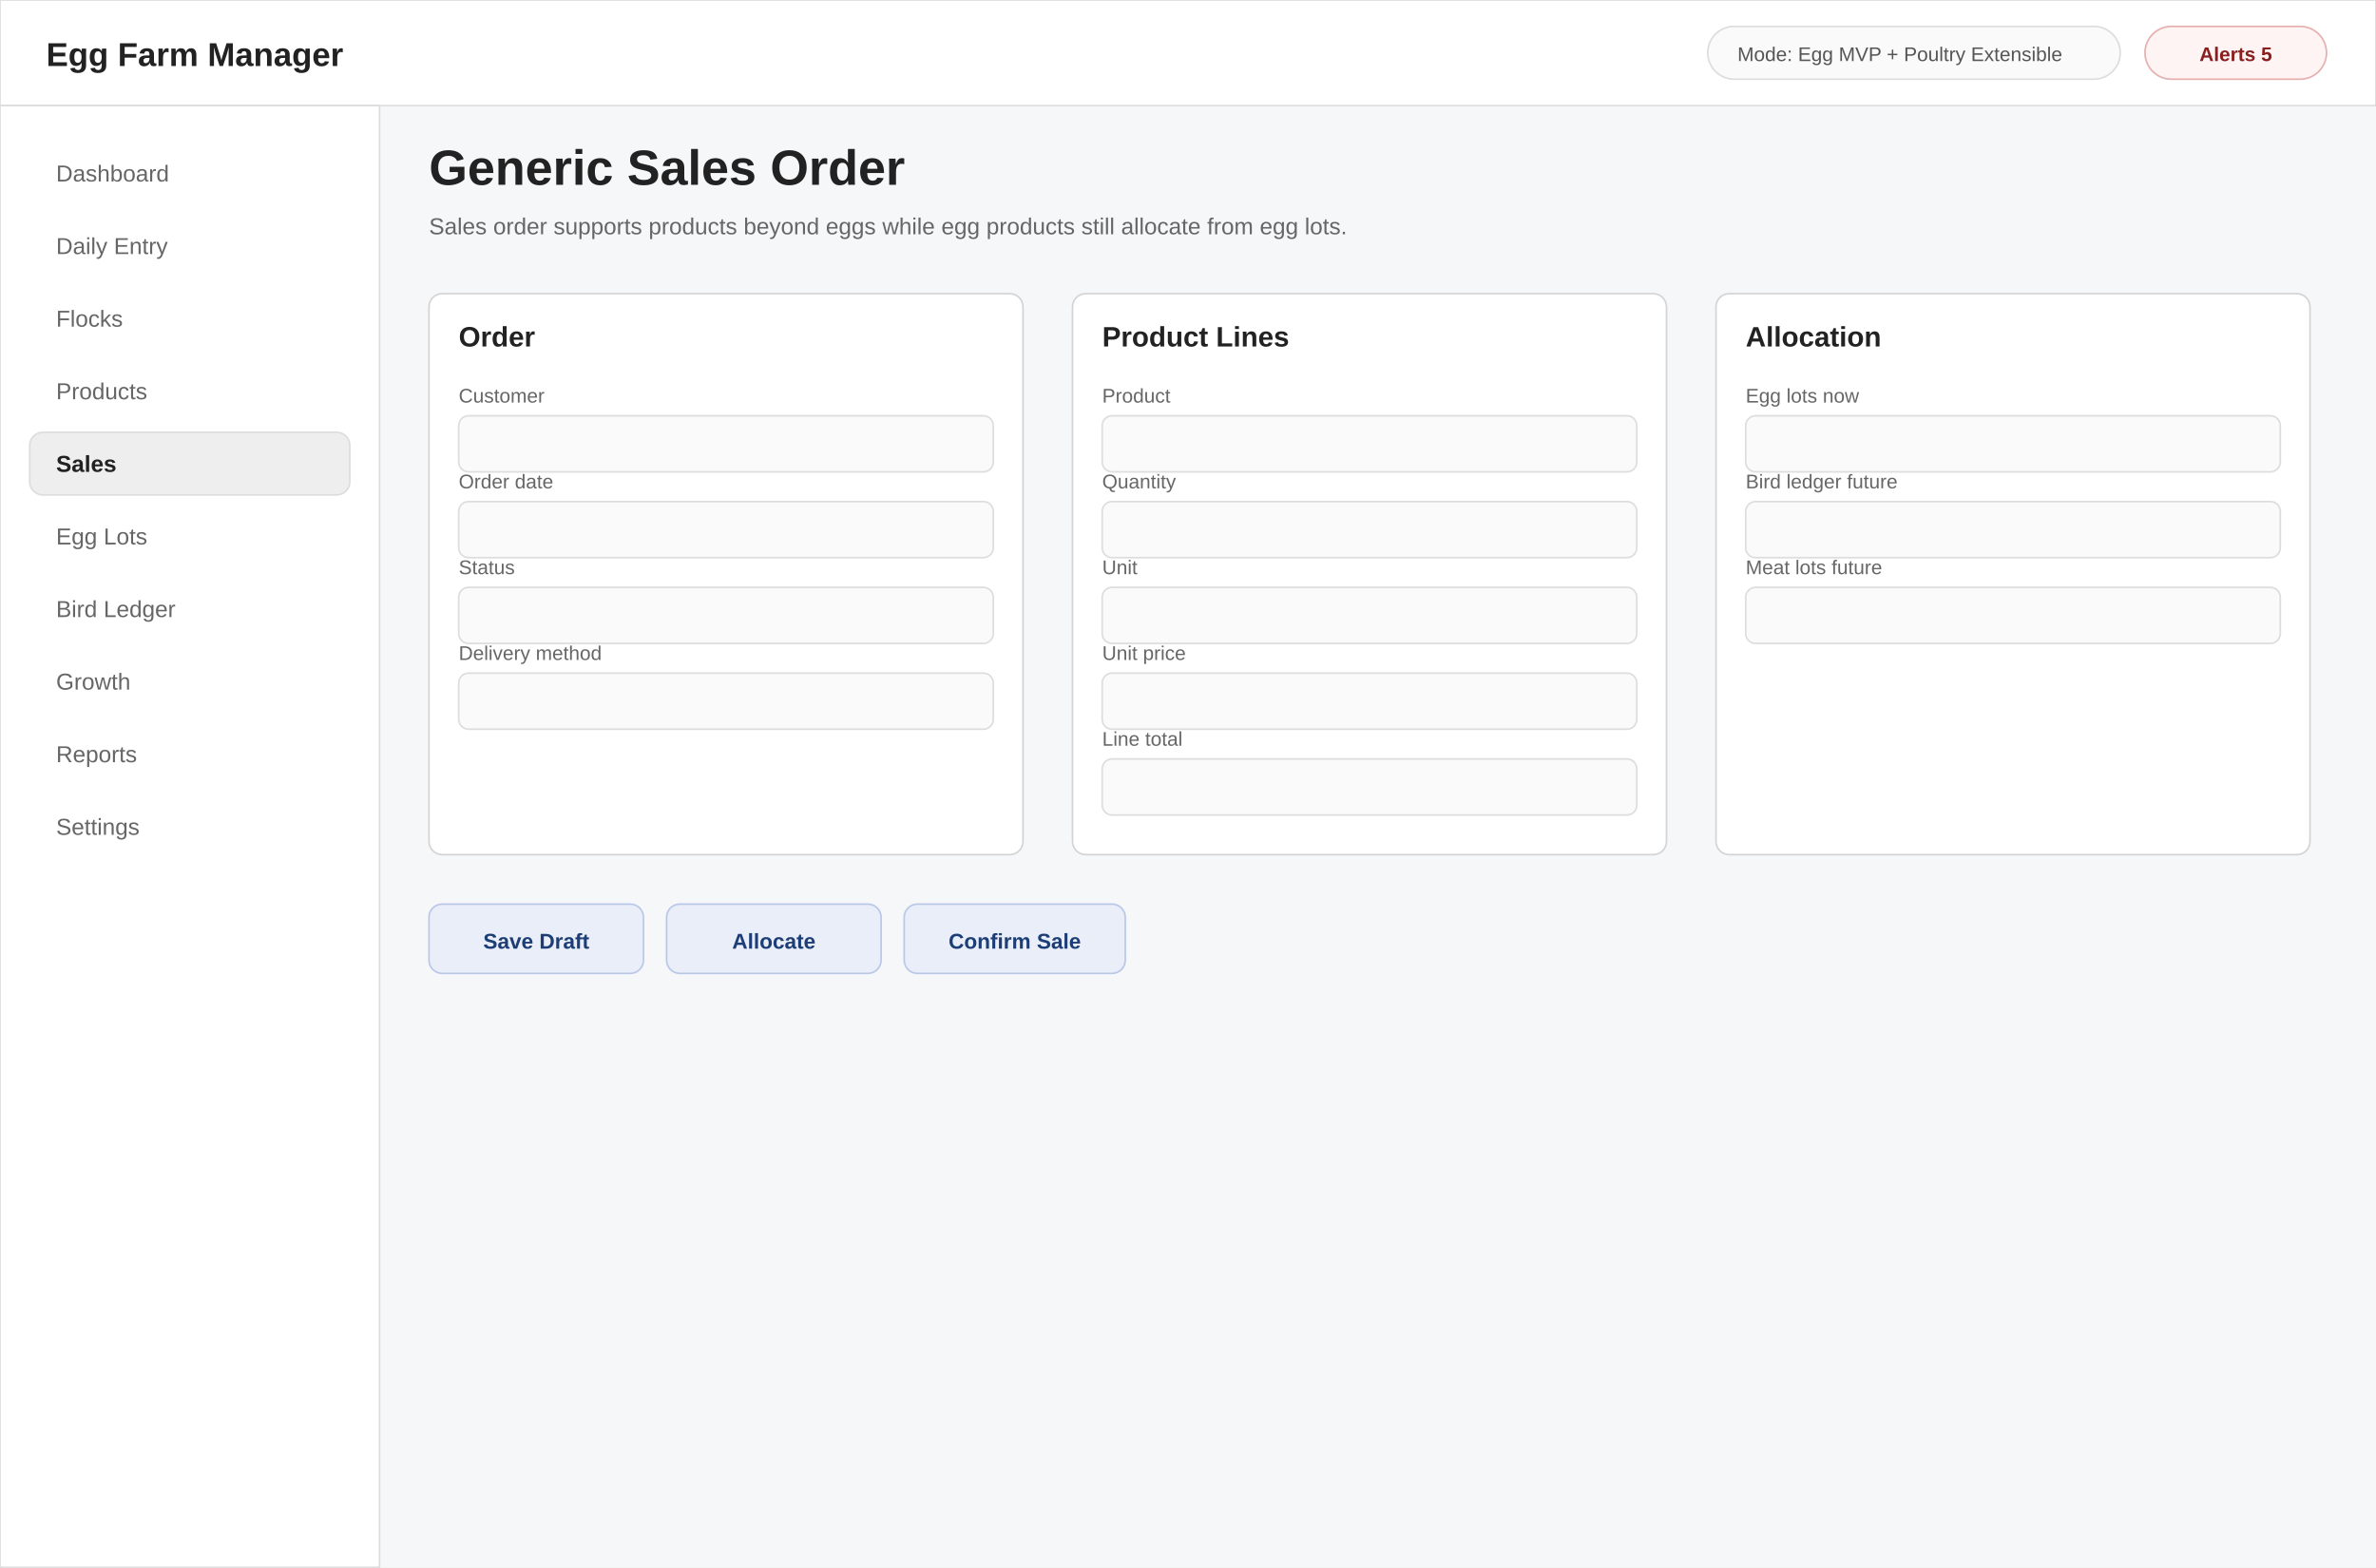
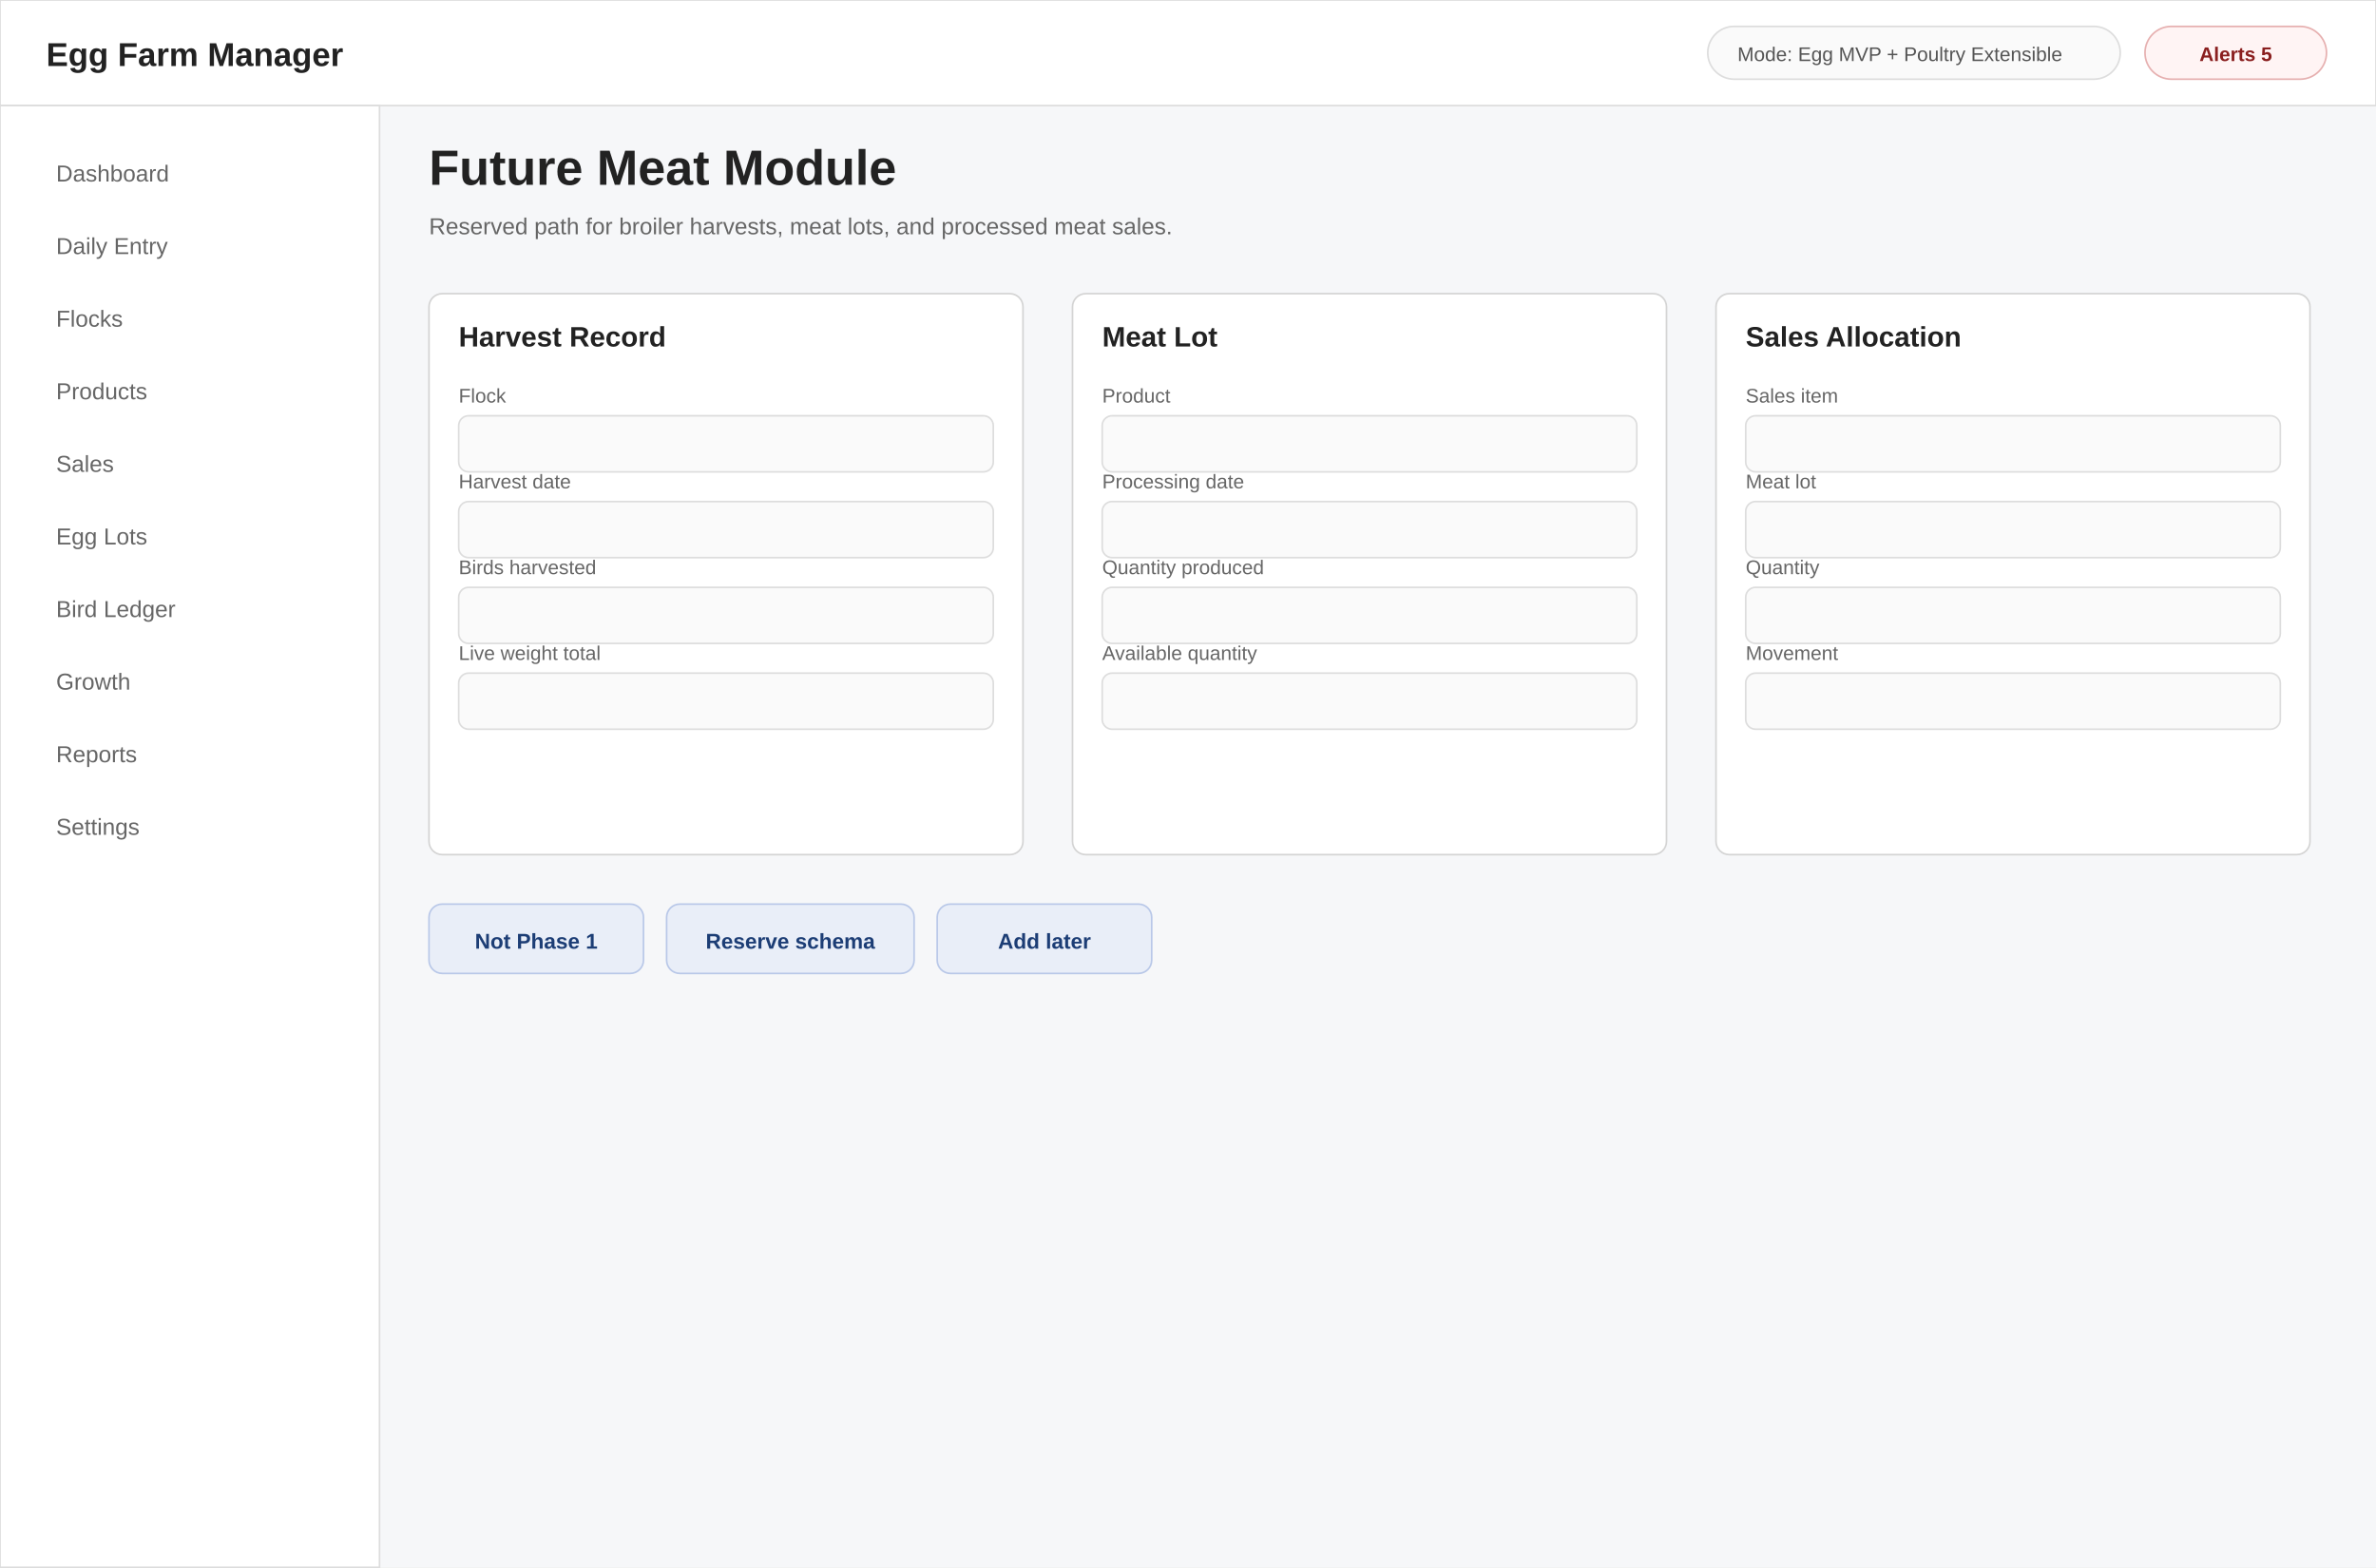
<svg xmlns="http://www.w3.org/2000/svg" width="1440" height="950" viewBox="0 0 1440 950">
  <rect width="100%" height="100%" fill="#f6f7f9" />
  <rect x="0" y="0" width="1440" height="64" rx="0" fill="#fff" stroke="#ddd" />
  <text x="28" y="40" font-family="Arial, sans-serif" font-size="20" font-weight="700" fill="#222" text-anchor="start">Egg Farm Manager</text>
  <rect x="1035" y="16" width="250" height="32" rx="16" fill="#fafafa" stroke="#ddd" />
  <text x="1053" y="37" font-family="Arial, sans-serif" font-size="12" font-weight="400" fill="#555" text-anchor="start">Mode: Egg MVP + Poultry Extensible</text>
  <rect x="1300" y="16" width="110" height="32" rx="16" fill="#fff4f4" stroke="#e6b0b0" />
  <text x="1355" y="37" font-family="Arial, sans-serif" font-size="12" font-weight="700" fill="#8a1f1f" text-anchor="middle">Alerts 5</text>
  <rect x="0" y="64" width="230" height="886" rx="0" fill="#fff" stroke="#ddd" />
  <text x="34" y="110" font-family="Arial, sans-serif" font-size="14" font-weight="400" fill="#666" text-anchor="start">Dashboard</text>
  <text x="34" y="154" font-family="Arial, sans-serif" font-size="14" font-weight="400" fill="#666" text-anchor="start">Daily Entry</text>
  <text x="34" y="198" font-family="Arial, sans-serif" font-size="14" font-weight="400" fill="#666" text-anchor="start">Flocks</text>
  <text x="34" y="242" font-family="Arial, sans-serif" font-size="14" font-weight="400" fill="#666" text-anchor="start">Products</text>
-   <rect x="18" y="262" width="194" height="38" rx="8" fill="#eeeeee" stroke="#ddd" />
-   <text x="34" y="286" font-family="Arial, sans-serif" font-size="14" font-weight="600" fill="#222" text-anchor="start">Sales</text>
+   <text x="34" y="286" font-family="Arial, sans-serif" font-size="14" font-weight="400" fill="#666" text-anchor="start">Sales</text>
  <text x="34" y="330" font-family="Arial, sans-serif" font-size="14" font-weight="400" fill="#666" text-anchor="start">Egg Lots</text>
  <text x="34" y="374" font-family="Arial, sans-serif" font-size="14" font-weight="400" fill="#666" text-anchor="start">Bird Ledger</text>
  <text x="34" y="418" font-family="Arial, sans-serif" font-size="14" font-weight="400" fill="#666" text-anchor="start">Growth</text>
  <text x="34" y="462" font-family="Arial, sans-serif" font-size="14" font-weight="400" fill="#666" text-anchor="start">Reports</text>
  <text x="34" y="506" font-family="Arial, sans-serif" font-size="14" font-weight="400" fill="#666" text-anchor="start">Settings</text>
-   <text x="260" y="112" font-family="Arial, sans-serif" font-size="30" font-weight="700" fill="#222" text-anchor="start">Generic Sales Order</text>
-   <text x="260" y="142" font-family="Arial, sans-serif" font-size="14" font-weight="400" fill="#666" text-anchor="start">Sales order supports products beyond eggs while egg products still allocate from egg lots.</text>
+   <text x="260" y="112" font-family="Arial, sans-serif" font-size="30" font-weight="700" fill="#222" text-anchor="start">Future Meat Module</text>
+   <text x="260" y="142" font-family="Arial, sans-serif" font-size="14" font-weight="400" fill="#666" text-anchor="start">Reserved path for broiler harvests, meat lots, and processed meat sales.</text>
  <rect x="260" y="178" width="360" height="340" rx="8" fill="#fff" stroke="#d4d4d4" />
-   <text x="278" y="210" font-family="Arial, sans-serif" font-size="17" font-weight="700" fill="#222" text-anchor="start">Order</text>
-   <text x="278" y="244" font-family="Arial, sans-serif" font-size="12" font-weight="400" fill="#666" text-anchor="start">Customer</text>
+   <text x="278" y="210" font-family="Arial, sans-serif" font-size="17" font-weight="700" fill="#222" text-anchor="start">Harvest Record</text>
+   <text x="278" y="244" font-family="Arial, sans-serif" font-size="12" font-weight="400" fill="#666" text-anchor="start">Flock</text>
  <rect x="278" y="252" width="324" height="34" rx="6" fill="#fafafa" stroke="#ddd" />
-   <text x="278" y="296" font-family="Arial, sans-serif" font-size="12" font-weight="400" fill="#666" text-anchor="start">Order date</text>
+   <text x="278" y="296" font-family="Arial, sans-serif" font-size="12" font-weight="400" fill="#666" text-anchor="start">Harvest date</text>
  <rect x="278" y="304" width="324" height="34" rx="6" fill="#fafafa" stroke="#ddd" />
-   <text x="278" y="348" font-family="Arial, sans-serif" font-size="12" font-weight="400" fill="#666" text-anchor="start">Status</text>
+   <text x="278" y="348" font-family="Arial, sans-serif" font-size="12" font-weight="400" fill="#666" text-anchor="start">Birds harvested</text>
  <rect x="278" y="356" width="324" height="34" rx="6" fill="#fafafa" stroke="#ddd" />
-   <text x="278" y="400" font-family="Arial, sans-serif" font-size="12" font-weight="400" fill="#666" text-anchor="start">Delivery method</text>
+   <text x="278" y="400" font-family="Arial, sans-serif" font-size="12" font-weight="400" fill="#666" text-anchor="start">Live weight total</text>
  <rect x="278" y="408" width="324" height="34" rx="6" fill="#fafafa" stroke="#ddd" />
  <rect x="650" y="178" width="360" height="340" rx="8" fill="#fff" stroke="#d4d4d4" />
-   <text x="668" y="210" font-family="Arial, sans-serif" font-size="17" font-weight="700" fill="#222" text-anchor="start">Product Lines</text>
+   <text x="668" y="210" font-family="Arial, sans-serif" font-size="17" font-weight="700" fill="#222" text-anchor="start">Meat Lot</text>
  <text x="668" y="244" font-family="Arial, sans-serif" font-size="12" font-weight="400" fill="#666" text-anchor="start">Product</text>
  <rect x="668" y="252" width="324" height="34" rx="6" fill="#fafafa" stroke="#ddd" />
-   <text x="668" y="296" font-family="Arial, sans-serif" font-size="12" font-weight="400" fill="#666" text-anchor="start">Quantity</text>
+   <text x="668" y="296" font-family="Arial, sans-serif" font-size="12" font-weight="400" fill="#666" text-anchor="start">Processing date</text>
  <rect x="668" y="304" width="324" height="34" rx="6" fill="#fafafa" stroke="#ddd" />
-   <text x="668" y="348" font-family="Arial, sans-serif" font-size="12" font-weight="400" fill="#666" text-anchor="start">Unit</text>
+   <text x="668" y="348" font-family="Arial, sans-serif" font-size="12" font-weight="400" fill="#666" text-anchor="start">Quantity produced</text>
  <rect x="668" y="356" width="324" height="34" rx="6" fill="#fafafa" stroke="#ddd" />
-   <text x="668" y="400" font-family="Arial, sans-serif" font-size="12" font-weight="400" fill="#666" text-anchor="start">Unit price</text>
+   <text x="668" y="400" font-family="Arial, sans-serif" font-size="12" font-weight="400" fill="#666" text-anchor="start">Available quantity</text>
  <rect x="668" y="408" width="324" height="34" rx="6" fill="#fafafa" stroke="#ddd" />
-   <text x="668" y="452" font-family="Arial, sans-serif" font-size="12" font-weight="400" fill="#666" text-anchor="start">Line total</text>
-   <rect x="668" y="460" width="324" height="34" rx="6" fill="#fafafa" stroke="#ddd" />
  <rect x="1040" y="178" width="360" height="340" rx="8" fill="#fff" stroke="#d4d4d4" />
-   <text x="1058" y="210" font-family="Arial, sans-serif" font-size="17" font-weight="700" fill="#222" text-anchor="start">Allocation</text>
-   <text x="1058" y="244" font-family="Arial, sans-serif" font-size="12" font-weight="400" fill="#666" text-anchor="start">Egg lots now</text>
+   <text x="1058" y="210" font-family="Arial, sans-serif" font-size="17" font-weight="700" fill="#222" text-anchor="start">Sales Allocation</text>
+   <text x="1058" y="244" font-family="Arial, sans-serif" font-size="12" font-weight="400" fill="#666" text-anchor="start">Sales item</text>
  <rect x="1058" y="252" width="324" height="34" rx="6" fill="#fafafa" stroke="#ddd" />
-   <text x="1058" y="296" font-family="Arial, sans-serif" font-size="12" font-weight="400" fill="#666" text-anchor="start">Bird ledger future</text>
+   <text x="1058" y="296" font-family="Arial, sans-serif" font-size="12" font-weight="400" fill="#666" text-anchor="start">Meat lot</text>
  <rect x="1058" y="304" width="324" height="34" rx="6" fill="#fafafa" stroke="#ddd" />
-   <text x="1058" y="348" font-family="Arial, sans-serif" font-size="12" font-weight="400" fill="#666" text-anchor="start">Meat lots future</text>
+   <text x="1058" y="348" font-family="Arial, sans-serif" font-size="12" font-weight="400" fill="#666" text-anchor="start">Quantity</text>
  <rect x="1058" y="356" width="324" height="34" rx="6" fill="#fafafa" stroke="#ddd" />
+   <text x="1058" y="400" font-family="Arial, sans-serif" font-size="12" font-weight="400" fill="#666" text-anchor="start">Movement</text>
+   <rect x="1058" y="408" width="324" height="34" rx="6" fill="#fafafa" stroke="#ddd" />
  <rect x="260" y="548" width="130" height="42" rx="8" fill="#e9eef8" stroke="#b9c8e8" />
-   <text x="325.0" y="575" font-family="Arial, sans-serif" font-size="13" font-weight="700" fill="#1c3d75" text-anchor="middle">Save Draft</text>
-   <rect x="404" y="548" width="130" height="42" rx="8" fill="#e9eef8" stroke="#b9c8e8" />
-   <text x="469.0" y="575" font-family="Arial, sans-serif" font-size="13" font-weight="700" fill="#1c3d75" text-anchor="middle">Allocate</text>
-   <rect x="548" y="548" width="134" height="42" rx="8" fill="#e9eef8" stroke="#b9c8e8" />
-   <text x="615.0" y="575" font-family="Arial, sans-serif" font-size="13" font-weight="700" fill="#1c3d75" text-anchor="middle">Confirm Sale</text>
+   <text x="325.0" y="575" font-family="Arial, sans-serif" font-size="13" font-weight="700" fill="#1c3d75" text-anchor="middle">Not Phase 1</text>
+   <rect x="404" y="548" width="150" height="42" rx="8" fill="#e9eef8" stroke="#b9c8e8" />
+   <text x="479.0" y="575" font-family="Arial, sans-serif" font-size="13" font-weight="700" fill="#1c3d75" text-anchor="middle">Reserve schema</text>
+   <rect x="568" y="548" width="130" height="42" rx="8" fill="#e9eef8" stroke="#b9c8e8" />
+   <text x="633.0" y="575" font-family="Arial, sans-serif" font-size="13" font-weight="700" fill="#1c3d75" text-anchor="middle">Add later</text>
</svg>
